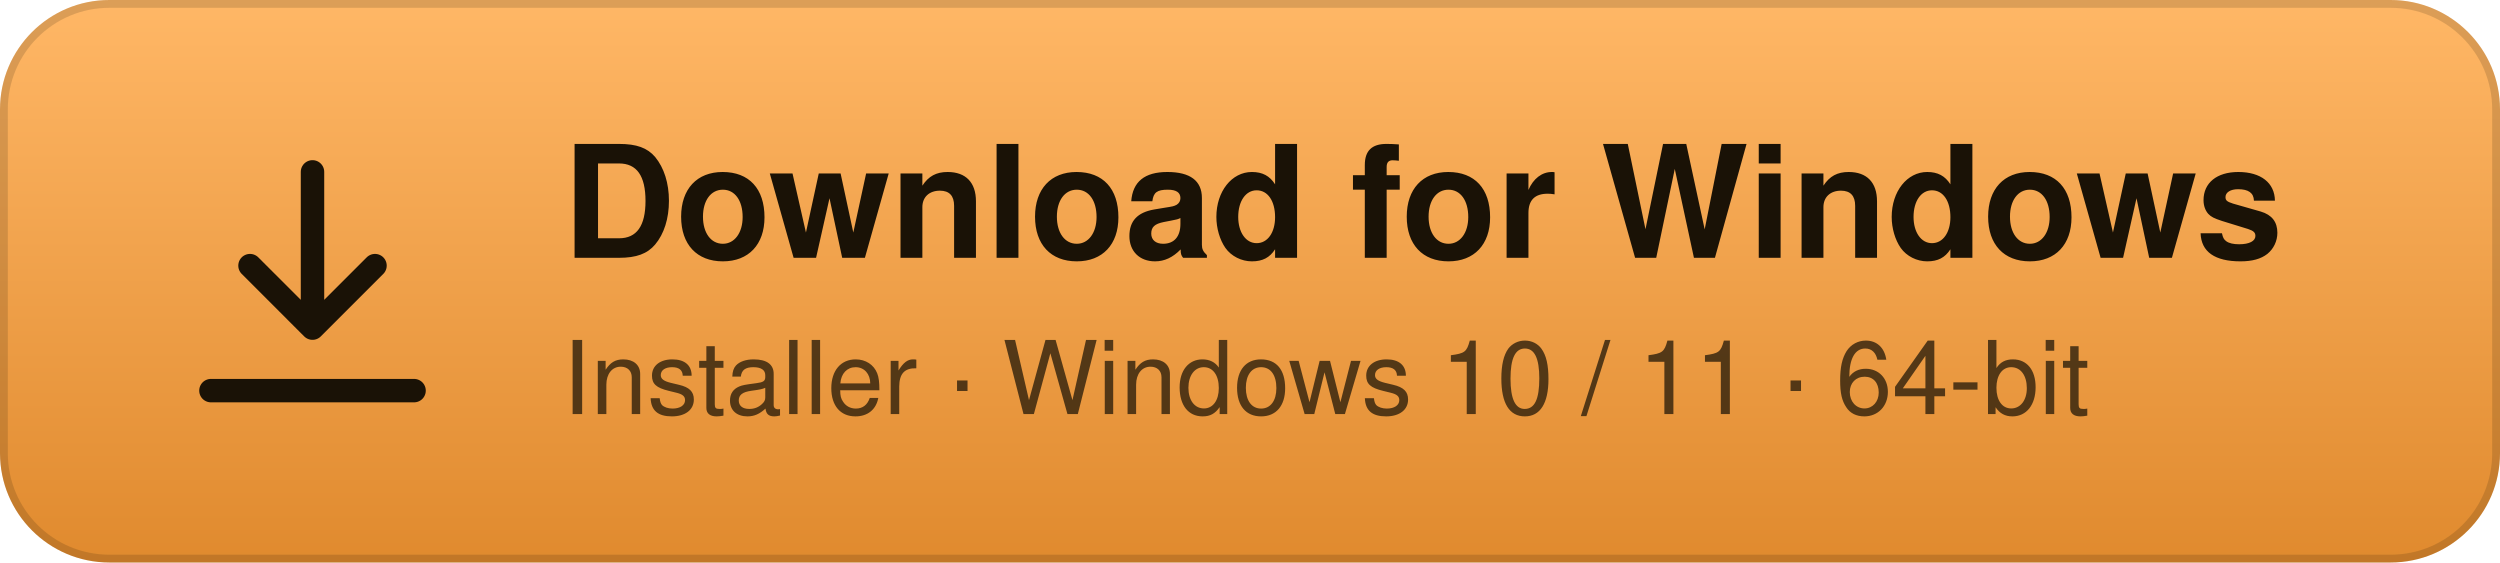
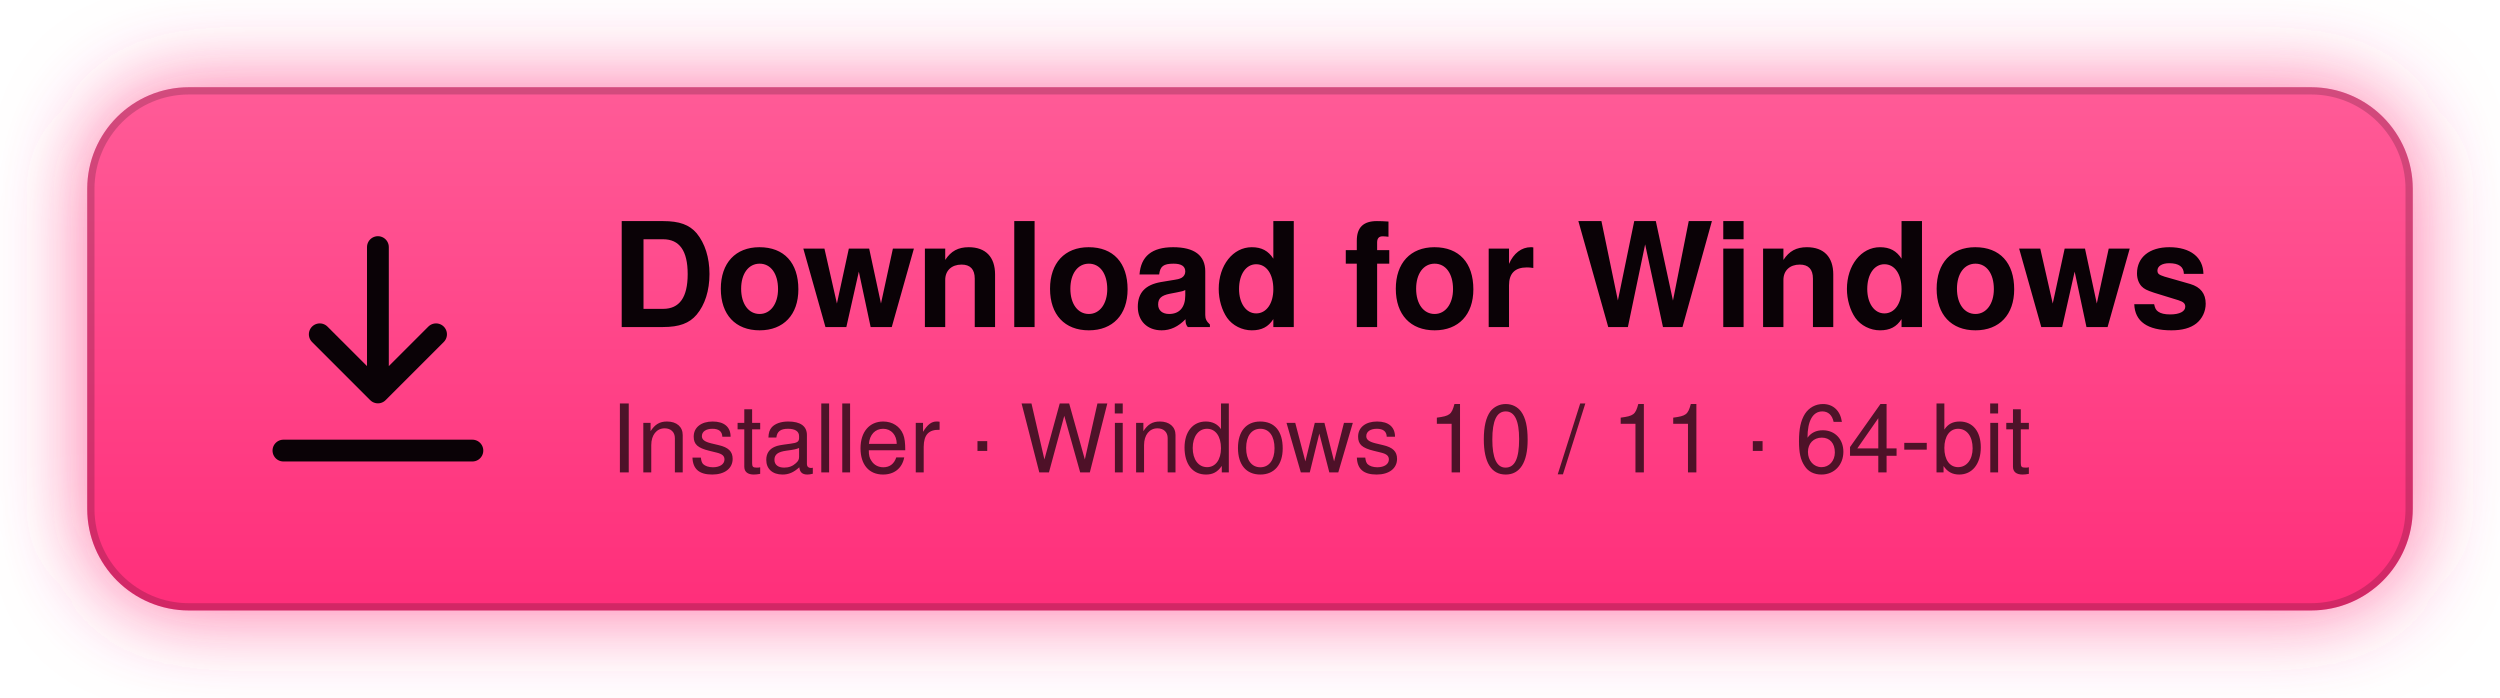
- <svg xmlns="http://www.w3.org/2000/svg" width="320" height="72" viewBox="0 0 320 72" role="img" aria-label="Download for Windows">
+ <svg xmlns="http://www.w3.org/2000/svg" width="344" height="96" viewBox="0 0 344 96" role="img" aria-label="Download for Windows">
  <defs>
    <linearGradient id="bg" x1="0" y1="0" x2="0" y2="1">
-       <stop offset="0" stop-color="#ffb766" />
-       <stop offset="1" stop-color="#e08a2e" />
+       <stop offset="0" stop-color="#ff5b97" />
+       <stop offset="1" stop-color="#ff2e7a" />
    </linearGradient>
+     <filter id="glow" x="-20%" y="-50%" width="140%" height="200%">
+       <feGaussianBlur stdDeviation="6" />
+     </filter>
  </defs>
-   <rect width="320" height="72" rx="14" fill="url(#bg)" />
-   <rect x="0.5" y="0.5" width="319" height="71" rx="13.5" fill="none" stroke="#1a1206" stroke-opacity="0.15" />
-   <g transform="translate(22 18)" fill="none" stroke="#1a1206" stroke-width="3" stroke-linecap="round" stroke-linejoin="round">
+   <rect x="12" y="12" width="320" height="72" rx="14" fill="#ff2e7a" opacity="0.7" filter="url(#glow)" />
+   <rect x="12" y="12" width="320" height="72" rx="14" fill="url(#bg)" />
+   <rect x="12.5" y="12.5" width="319" height="71" rx="13.5" fill="none" stroke="#0a0206" stroke-opacity="0.18" />
+   <g transform="translate(34 30)" fill="none" stroke="#0a0206" stroke-width="3" stroke-linecap="round" stroke-linejoin="round">
    <path d="M18 4v20m0 0-8-8m8 8 8-8M5 32h26" />
  </g>
-   <g font-family="Segoe UI, -apple-system, BlinkMacSystemFont, Helvetica, Arial, sans-serif" fill="#1a1206">
-     <text x="72" y="33" font-size="20" font-weight="700">Download for Windows</text>
-     <text x="72" y="53" font-size="13" font-weight="500" fill-opacity="0.72">Installer · Windows 10 / 11 · 64-bit</text>
+   <g font-family="Segoe UI, -apple-system, BlinkMacSystemFont, Helvetica, Arial, sans-serif" fill="#0a0206">
+     <text x="84" y="45" font-size="20" font-weight="700">Download for Windows</text>
+     <text x="84" y="65" font-size="13" font-weight="500" fill-opacity="0.72">Installer · Windows 10 / 11 · 64-bit</text>
  </g>
</svg>
